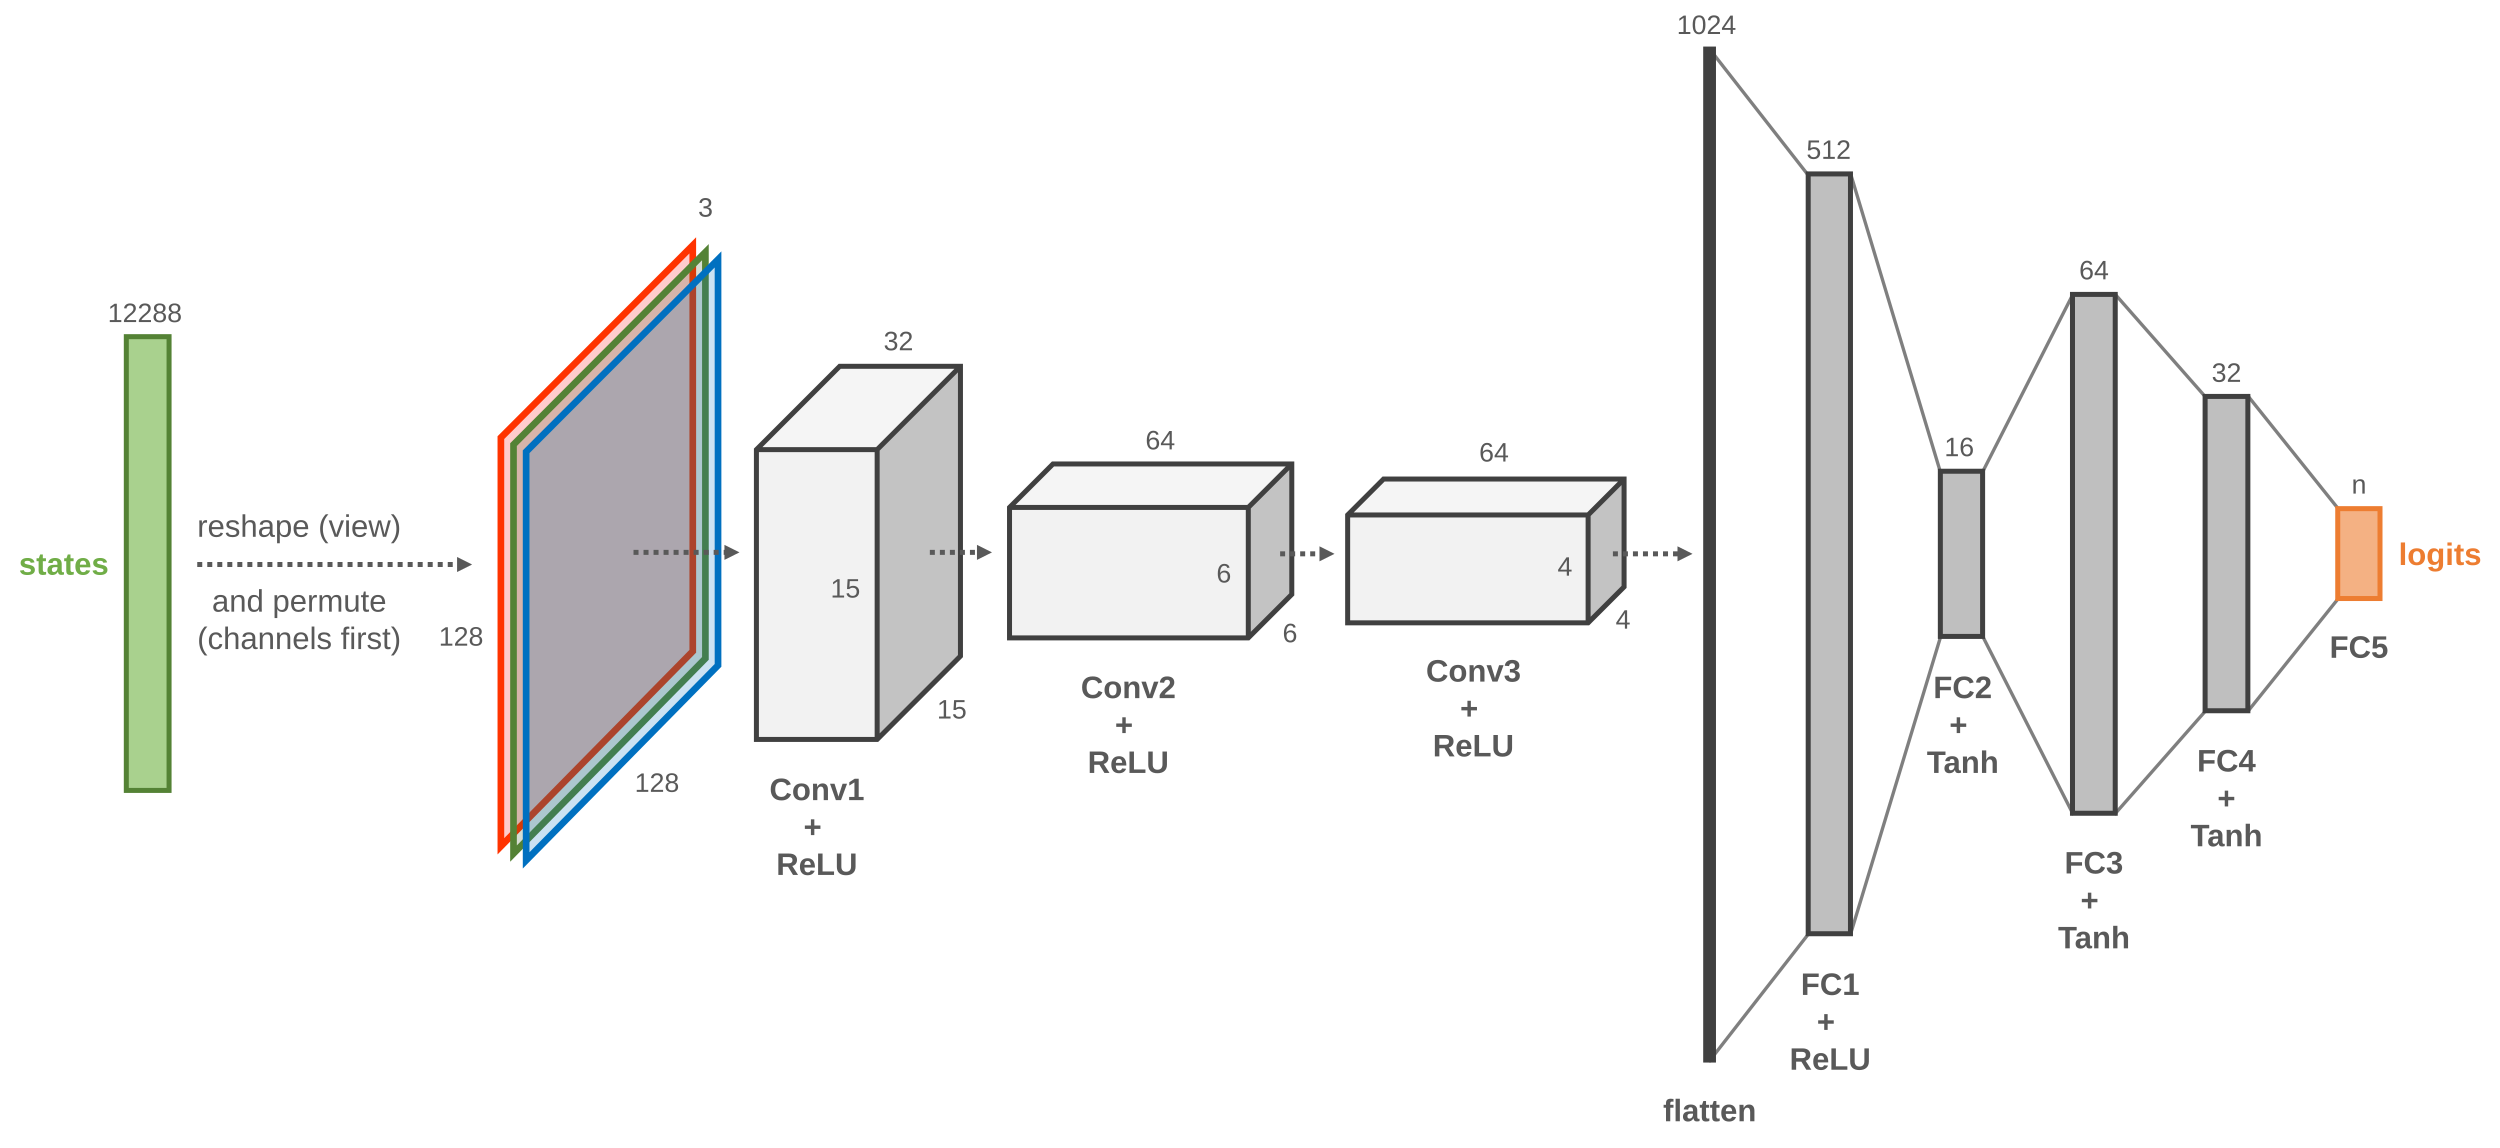
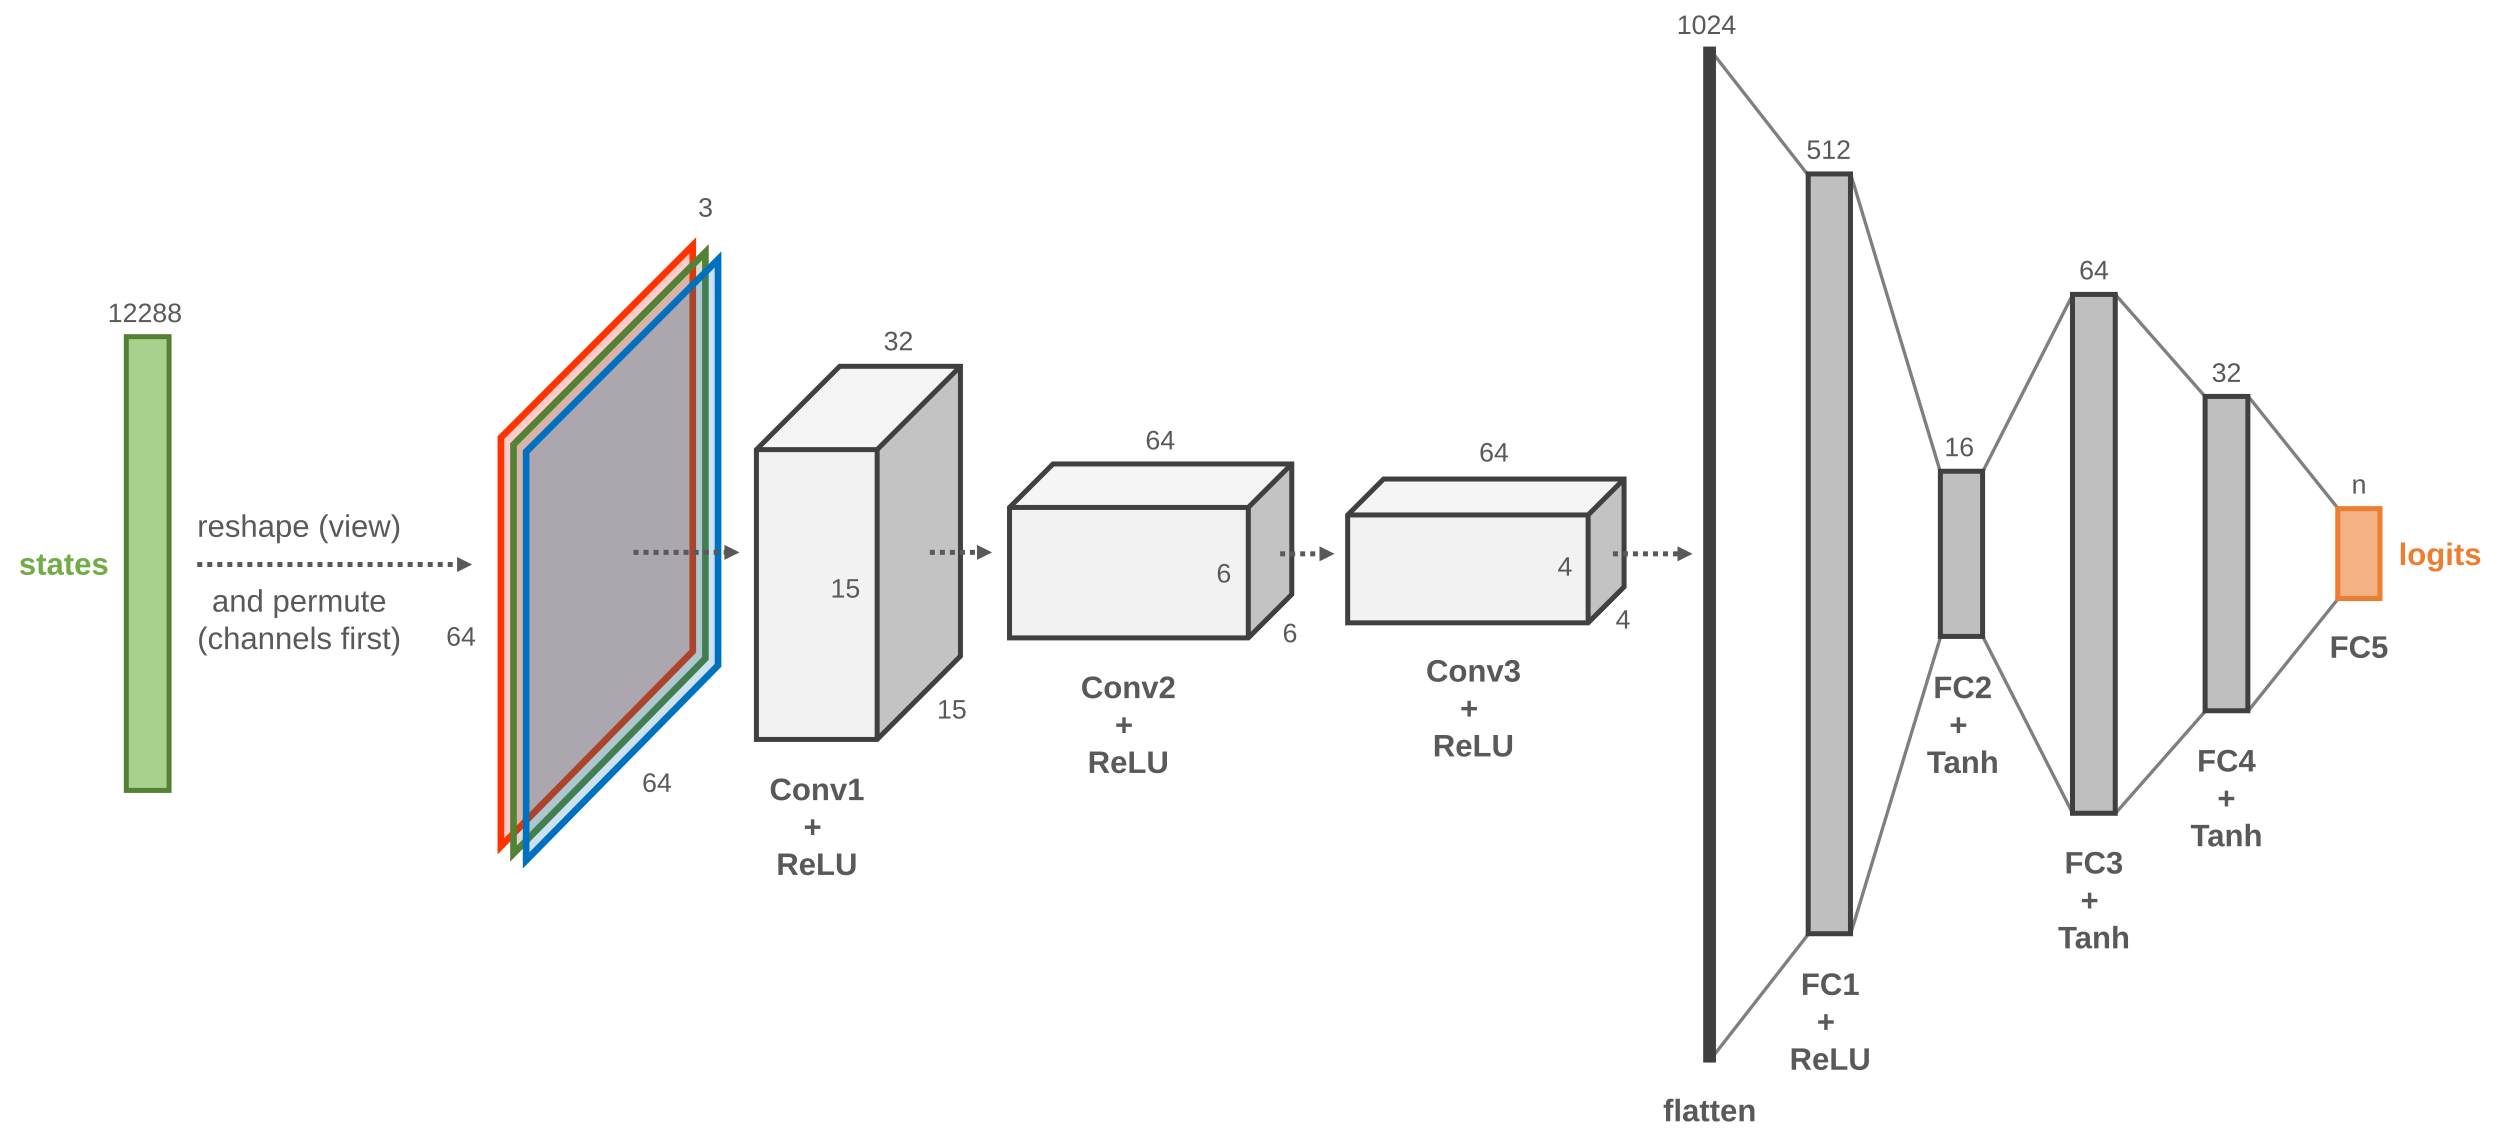
<svg xmlns="http://www.w3.org/2000/svg" width="5146" height="2362" xml:space="preserve" overflow="hidden">
-   <defs>
-     <clipPath id="clip0">
-       <rect x="677" y="476" width="5146" height="2362" />
-     </clipPath>
-   </defs>
-   <g clip-path="url(#clip0)" transform="translate(-677 -476)">
+   <g transform="translate(-677 -476)">
    <path d="M5304.5 1291.5 5489.76 1522.88" stroke="#7F7F7F" stroke-width="6.875" stroke-linecap="square" stroke-miterlimit="8" stroke-dasharray="20.625 6.875" fill="none" fill-rule="evenodd" />
    <path d="M0 0 185.262 231.078" stroke="#7F7F7F" stroke-width="6.875" stroke-linecap="square" stroke-miterlimit="8" stroke-dasharray="20.625 6.875" fill="none" fill-rule="evenodd" transform="matrix(-1 0 0 1 5489.76 1708.5)" />
    <path d="M0 0 185.263 210.592" stroke="#7F7F7F" stroke-width="6.875" stroke-linecap="square" stroke-miterlimit="8" stroke-dasharray="20.625 6.875" fill="none" fill-rule="evenodd" transform="matrix(-1 0 0 1 5216.76 1939.5)" />
    <path d="M5031.5 1082.5 5216.76 1293.09" stroke="#7F7F7F" stroke-width="6.875" stroke-linecap="square" stroke-miterlimit="8" stroke-dasharray="20.625 6.875" fill="none" fill-rule="evenodd" />
    <text fill="#595959" font-family="Arial,Arial_MSFontService,sans-serif" font-weight="700" font-size="64" transform="matrix(1 0 0 1 4926.61 2274)">FC3</text>
    <text fill="#595959" font-family="Arial,Arial_MSFontService,sans-serif" font-weight="700" font-size="64" transform="matrix(1 0 0 1 4959.54 2351)">+ </text>
    <text fill="#595959" font-family="Arial,Arial_MSFontService,sans-serif" font-weight="700" font-size="64" transform="matrix(1 0 0 1 4913.22 2428)">Tanh</text>
    <text fill="#595959" font-family="Arial,Arial_MSFontService,sans-serif" font-weight="700" font-size="64" transform="matrix(1 0 0 1 5199.42 2064)">FC4</text>
    <text fill="#595959" font-family="Arial,Arial_MSFontService,sans-serif" font-weight="700" font-size="64" transform="matrix(1 0 0 1 5241.25 2141)">+</text>
    <text fill="#595959" font-family="Arial,Arial_MSFontService,sans-serif" font-weight="700" font-size="64" transform="matrix(1 0 0 1 5186.04 2218)">Tanh</text>
    <text fill="#595959" font-family="Arial,Arial_MSFontService,sans-serif" font-weight="700" font-size="64" transform="matrix(1 0 0 1 5472.23 1830)">FC5</text>
    <text fill="#ED7D31" font-family="Arial,Arial_MSFontService,sans-serif" font-weight="700" font-size="64" transform="matrix(1 0 0 1 5614.33 1639)">logits</text>
    <text fill="#595959" font-family="Arial,Arial_MSFontService,sans-serif" font-weight="400" font-size="55" transform="matrix(1 0 0 1 4956.67 1051)">64</text>
    <text fill="#595959" font-family="Arial,Arial_MSFontService,sans-serif" font-weight="400" font-size="55" transform="matrix(1 0 0 1 5229.49 1262)">32</text>
    <text fill="#595959" font-family="Arial,Arial_MSFontService,sans-serif" font-weight="400" font-size="55" transform="matrix(1 0 0 1 5517.49 1492)">n</text>
    <rect x="3451" y="1536" width="495" height="222" fill="#F2F2F2" />
    <path d="M3946 1536 4020 1462 4020 1684 3946 1758Z" fill="#C3C3C3" fill-rule="evenodd" />
    <path d="M3451 1536 3525 1462 4020 1462 3946 1536Z" fill="#F5F5F5" fill-rule="evenodd" />
    <path d="M3451 1536 3525 1462 4020 1462 4020 1684 3946 1758 3451 1758ZM3451 1536 3946 1536 4020 1462M3946 1536 3946 1758" stroke="#404040" stroke-width="10.312" stroke-miterlimit="8" fill="none" fill-rule="evenodd" />
    <text fill="#595959" font-family="Arial,Arial_MSFontService,sans-serif" font-weight="400" font-size="55" transform="matrix(1 0 0 1 4679.29 1415)">16</text>
    <text fill="#595959" font-family="Arial,Arial_MSFontService,sans-serif" font-weight="400" font-size="55" transform="matrix(1 0 0 1 4395.29 803)">512</text>
    <text fill="#595959" font-family="Arial,Arial_MSFontService,sans-serif" font-weight="400" font-size="55" transform="matrix(1 0 0 1 4128.47 546)">1024</text>
    <rect x="2755" y="1520.5" width="491.5" height="268.5" fill="#F2F2F2" />
    <path d="M3246.5 1520.5 3336 1431 3336 1699.5 3246.5 1789Z" fill="#C3C3C3" fill-rule="evenodd" />
    <path d="M2755 1520.5 2844.5 1431 3336 1431 3246.5 1520.5Z" fill="#F5F5F5" fill-rule="evenodd" />
    <path d="M2755 1520.5 2844.5 1431 3336 1431 3336 1699.5 3246.5 1789 2755 1789ZM2755 1520.5 3246.5 1520.5 3336 1431M3246.5 1520.5 3246.5 1789" stroke="#404040" stroke-width="10.312" stroke-miterlimit="8" fill="none" fill-rule="evenodd" />
    <rect x="2234" y="1401.47" width="248.531" height="596.531" fill="#F2F2F2" />
    <path d="M2482.53 1401.47 2654 1230 2654 1826.53 2482.53 1998Z" fill="#C3C3C3" fill-rule="evenodd" />
    <path d="M2234 1401.47 2405.47 1230 2654 1230 2482.53 1401.47Z" fill="#F5F5F5" fill-rule="evenodd" />
    <path d="M2234 1401.47 2405.47 1230 2654 1230 2654 1826.53 2482.53 1998 2234 1998ZM2234 1401.47 2482.53 1401.47 2654 1230M2482.53 1401.47 2482.53 1998" stroke="#404040" stroke-width="10.312" stroke-miterlimit="8" fill="none" fill-rule="evenodd" />
    <path d="M0 395 395.84 0 1237 0 835.593 395 0 395Z" stroke="#FF3300" stroke-width="13.75" stroke-miterlimit="8" fill="#FF0000" fill-rule="evenodd" fill-opacity="0.2" transform="matrix(6.12323e-17 1 1 -6.12323e-17 1708 981)" />
    <path d="M0 395 396.16 0 1238 0 836.269 395 0 395Z" stroke="#548235" stroke-width="13.75" stroke-miterlimit="8" fill="#385723" fill-rule="evenodd" fill-opacity="0.2" transform="matrix(6.12323e-17 1 1 -6.12323e-17 1734 995)" />
    <path d="M0 395 395.84 0 1237 0 835.594 395 0 395Z" stroke="#0070C0" stroke-width="13.75" stroke-miterlimit="8" fill="#0070C0" fill-rule="evenodd" fill-opacity="0.2" transform="matrix(6.12323e-17 1 1 -6.12323e-17 1760 1010)" />
    <path d="M0 0 185.001 363.904" stroke="#7F7F7F" stroke-width="6.875" stroke-linecap="square" stroke-miterlimit="8" stroke-dasharray="20.625 6.875" fill="none" fill-rule="evenodd" transform="matrix(-1 0 0 1 4943.5 1082.5)" />
    <path d="M4670.7 1446.27 4486.5 834.5" stroke="#7F7F7F" stroke-width="6.875" stroke-linecap="square" stroke-miterlimit="8" stroke-dasharray="20.625 6.875" fill="none" fill-rule="evenodd" />
    <path d="M4943.5 2150.41 4758.5 1786.5" stroke="#7F7F7F" stroke-width="6.875" stroke-linecap="square" stroke-miterlimit="8" stroke-dasharray="20.625 6.875" fill="none" fill-rule="evenodd" />
    <path d="M0 0 184.202 608.225" stroke="#7F7F7F" stroke-width="6.875" stroke-linecap="square" stroke-miterlimit="8" stroke-dasharray="20.625 6.875" fill="none" fill-rule="evenodd" transform="matrix(1 0 0 -1 4486.5 2397.73)" />
    <path d="M0 0 203.001 260.413" stroke="#7F7F7F" stroke-width="6.875" stroke-linecap="square" stroke-miterlimit="8" stroke-dasharray="20.625 6.875" fill="none" fill-rule="evenodd" transform="matrix(1 0 0 -1 4196.5 2658.91)" />
    <path d="M4196.5 577.5 4399.5 837.221" stroke="#7F7F7F" stroke-width="6.875" stroke-linecap="square" stroke-miterlimit="8" stroke-dasharray="20.625 6.875" fill="none" fill-rule="evenodd" />
    <path d="M3997 1610.84 4007.31 1610.84 4007.31 1621.16 3997 1621.16ZM4017.63 1610.84 4027.94 1610.84 4027.94 1621.16 4017.63 1621.16ZM4038.25 1610.84 4048.56 1610.84 4048.56 1621.16 4038.25 1621.16ZM4058.88 1610.84 4069.19 1610.84 4069.19 1621.16 4058.88 1621.16ZM4079.5 1610.84 4089.81 1610.84 4089.81 1621.16 4079.5 1621.16ZM4100.13 1610.84 4110.44 1610.84 4110.44 1621.16 4100.12 1621.16ZM4120.75 1610.84 4131.06 1610.84 4131.06 1621.16 4120.75 1621.16ZM4129.95 1600.53 4160.89 1616 4129.95 1631.47Z" fill="#595959" />
    <path d="M3312 1610.84 3322.31 1610.84 3322.31 1621.16 3312 1621.16ZM3332.62 1610.84 3342.94 1610.84 3342.94 1621.16 3332.62 1621.16ZM3353.25 1610.84 3363.56 1610.84 3363.56 1621.16 3353.25 1621.16ZM3373.88 1610.84 3384.19 1610.84 3384.19 1621.16 3373.88 1621.16ZM3394.5 1610.84 3398.16 1610.84 3398.16 1621.16 3394.5 1621.16ZM3393 1600.53 3423.94 1616 3393 1631.47Z" fill="#595959" />
    <path d="M2591 1607.84 2601.31 1607.84 2601.31 1618.16 2591 1618.16ZM2611.62 1607.84 2621.94 1607.84 2621.94 1618.16 2611.62 1618.16ZM2632.25 1607.84 2642.56 1607.84 2642.56 1618.16 2632.25 1618.16ZM2652.87 1607.84 2663.19 1607.84 2663.19 1618.16 2652.87 1618.16ZM2673.5 1607.84 2683.81 1607.84 2683.81 1618.16 2673.5 1618.16ZM2688 1597.53 2718.93 1613 2688 1628.47Z" fill="#595959" />
    <path d="M1981 1607.84 1991.31 1607.84 1991.31 1618.16 1981 1618.16ZM2001.62 1607.84 2011.94 1607.84 2011.94 1618.16 2001.62 1618.16ZM2022.25 1607.84 2032.56 1607.84 2032.56 1618.16 2022.25 1618.16ZM2042.88 1607.84 2053.19 1607.84 2053.19 1618.16 2042.88 1618.16ZM2063.5 1607.84 2073.81 1607.84 2073.81 1618.16 2063.5 1618.16ZM2084.12 1607.84 2094.44 1607.84 2094.44 1618.16 2084.12 1618.16ZM2104.75 1607.84 2115.06 1607.84 2115.06 1618.16 2104.75 1618.16ZM2125.38 1607.84 2135.69 1607.84 2135.69 1618.16 2125.38 1618.16ZM2146 1607.84 2156.31 1607.84 2156.31 1618.16 2146 1618.16ZM2166.62 1607.84 2173.35 1607.84 2173.35 1618.16 2166.62 1618.16ZM2168.19 1597.53 2199.13 1613 2168.19 1628.47Z" fill="#595959" />
    <text fill="#595959" font-family="Arial,Arial_MSFontService,sans-serif" font-weight="700" font-size="64" transform="matrix(1 0 0 1 4656.57 1913)">FC2</text>
    <text fill="#595959" font-family="Arial,Arial_MSFontService,sans-serif" font-weight="700" font-size="64" transform="matrix(1 0 0 1 4689.5 1990)">+ </text>
    <text fill="#595959" font-family="Arial,Arial_MSFontService,sans-serif" font-weight="700" font-size="64" transform="matrix(1 0 0 1 4643.19 2067)">Tanh</text>
    <text fill="#595959" font-family="Arial,Arial_MSFontService,sans-serif" font-weight="700" font-size="64" transform="matrix(1 0 0 1 4383.88 2524)">FC1</text>
    <text fill="#595959" font-family="Arial,Arial_MSFontService,sans-serif" font-weight="700" font-size="64" transform="matrix(1 0 0 1 4416.81 2601)">+ </text>
    <text fill="#595959" font-family="Arial,Arial_MSFontService,sans-serif" font-weight="700" font-size="64" transform="matrix(1 0 0 1 4360.66 2678)">ReLU</text>
    <text fill="#595959" font-family="Arial,Arial_MSFontService,sans-serif" font-weight="700" font-size="64" transform="matrix(1 0 0 1 4100.26 2784)">flatten</text>
    <text fill="#595959" font-family="Arial,Arial_MSFontService,sans-serif" font-weight="400" font-size="55" transform="matrix(1 0 0 1 3721.62 1426)">64</text>
    <text fill="#595959" font-family="Arial,Arial_MSFontService,sans-serif" font-weight="400" font-size="55" transform="matrix(1 0 0 1 3034.76 1401)">64</text>
    <text fill="#595959" font-family="Arial,Arial_MSFontService,sans-serif" font-weight="400" font-size="55" transform="matrix(1 0 0 1 2495.85 1197)">32</text>
    <text fill="#595959" font-family="Arial,Arial_MSFontService,sans-serif" font-weight="400" font-size="55" transform="matrix(1 0 0 1 2113.97 922)">3</text>
    <text fill="#595959" font-family="Arial,Arial_MSFontService,sans-serif" font-weight="400" font-size="55" transform="matrix(1 0 0 1 4002.58 1770)">4</text>
-     <text fill="#595959" font-family="Arial,Arial_MSFontService,sans-serif" font-weight="400" font-size="55" transform="matrix(1 0 0 1 1983.47 2106)">128</text>
+     <text fill="#595959" font-family="Arial,Arial_MSFontService,sans-serif" font-weight="400" font-size="55" transform="matrix(1 0 0 1 1998.65 2106)">64</text>
    <text fill="#595959" font-family="Arial,Arial_MSFontService,sans-serif" font-weight="400" font-size="55" transform="matrix(1 0 0 1 3317.02 1798)">6</text>
    <text fill="#595959" font-family="Arial,Arial_MSFontService,sans-serif" font-weight="400" font-size="55" transform="matrix(1 0 0 1 2605.75 1955)">15</text>
    <text fill="#595959" font-family="Arial,Arial_MSFontService,sans-serif" font-weight="400" font-size="55" transform="matrix(1 0 0 1 3180.9 1675)">6</text>
    <text fill="#595959" font-family="Arial,Arial_MSFontService,sans-serif" font-weight="400" font-size="55" transform="matrix(1 0 0 1 3882.97 1661)">4</text>
    <text fill="#595959" font-family="Arial,Arial_MSFontService,sans-serif" font-weight="400" font-size="55" transform="matrix(1 0 0 1 2386.59 1706)">15</text>
-     <text fill="#595959" font-family="Arial,Arial_MSFontService,sans-serif" font-weight="400" font-size="55" transform="matrix(1 0 0 1 1580.22 1805)">128</text>
+     <text fill="#595959" font-family="Arial,Arial_MSFontService,sans-serif" font-weight="400" font-size="55" transform="matrix(1 0 0 1 1595.4 1805)">64</text>
    <text fill="#595959" font-family="Arial,Arial_MSFontService,sans-serif" font-weight="700" font-size="64" transform="matrix(1 0 0 1 3612.23 1879)">Conv3</text>
    <text fill="#595959" font-family="Arial,Arial_MSFontService,sans-serif" font-weight="700" font-size="64" transform="matrix(1 0 0 1 3682.4 1956)">+ </text>
    <text fill="#595959" font-family="Arial,Arial_MSFontService,sans-serif" font-weight="700" font-size="64" transform="matrix(1 0 0 1 3626.25 2033)">ReLU</text>
    <text fill="#595959" font-family="Arial,Arial_MSFontService,sans-serif" font-weight="700" font-size="64" transform="matrix(1 0 0 1 2901.81 1913)">Conv2</text>
    <text fill="#595959" font-family="Arial,Arial_MSFontService,sans-serif" font-weight="700" font-size="64" transform="matrix(1 0 0 1 2971.98 1990)">+ </text>
    <text fill="#595959" font-family="Arial,Arial_MSFontService,sans-serif" font-weight="700" font-size="64" transform="matrix(1 0 0 1 2915.83 2067)">ReLU</text>
    <text fill="#595959" font-family="Arial,Arial_MSFontService,sans-serif" font-weight="700" font-size="64" transform="matrix(1 0 0 1 2260.84 2123)">Conv1</text>
    <text fill="#595959" font-family="Arial,Arial_MSFontService,sans-serif" font-weight="700" font-size="64" transform="matrix(1 0 0 1 2331.01 2200)">+ </text>
    <text fill="#595959" font-family="Arial,Arial_MSFontService,sans-serif" font-weight="700" font-size="64" transform="matrix(1 0 0 1 2274.86 2277)">ReLU</text>
    <rect x="937" y="1169" width="88" height="934" stroke="#548235" stroke-width="10.312" stroke-miterlimit="8" fill="#A9D18E" />
    <text fill="#70AD47" font-family="Arial,Arial_MSFontService,sans-serif" font-weight="700" font-size="64" transform="matrix(1 0 0 1 715.826 1659)">states</text>
    <path d="M1083 1632.84 1093.31 1632.84 1093.31 1643.16 1083 1643.16ZM1103.63 1632.84 1113.94 1632.84 1113.94 1643.16 1103.63 1643.16ZM1124.25 1632.84 1134.56 1632.84 1134.56 1643.16 1124.25 1643.16ZM1144.88 1632.84 1155.19 1632.84 1155.19 1643.16 1144.88 1643.16ZM1165.5 1632.84 1175.81 1632.84 1175.81 1643.16 1165.5 1643.16ZM1186.13 1632.84 1196.44 1632.84 1196.44 1643.16 1186.13 1643.16ZM1206.75 1632.84 1217.06 1632.84 1217.06 1643.16 1206.75 1643.16ZM1227.38 1632.84 1237.69 1632.84 1237.69 1643.16 1227.38 1643.16ZM1248 1632.84 1258.31 1632.84 1258.31 1643.16 1248 1643.16ZM1268.63 1632.84 1278.94 1632.84 1278.94 1643.16 1268.63 1643.16ZM1289.25 1632.84 1299.56 1632.84 1299.56 1643.16 1289.25 1643.16ZM1309.88 1632.84 1320.19 1632.84 1320.19 1643.16 1309.88 1643.16ZM1330.5 1632.84 1340.81 1632.84 1340.81 1643.16 1330.5 1643.16ZM1351.13 1632.84 1361.44 1632.84 1361.44 1643.16 1351.13 1643.16ZM1371.75 1632.84 1382.06 1632.84 1382.06 1643.16 1371.75 1643.16ZM1392.38 1632.84 1402.69 1632.84 1402.69 1643.16 1392.38 1643.16ZM1413 1632.84 1423.31 1632.84 1423.31 1643.16 1413 1643.16ZM1433.63 1632.84 1443.94 1632.84 1443.94 1643.16 1433.63 1643.16ZM1454.25 1632.84 1464.56 1632.84 1464.56 1643.16 1454.25 1643.16ZM1474.88 1632.84 1485.19 1632.84 1485.19 1643.16 1474.88 1643.16ZM1495.5 1632.84 1505.81 1632.84 1505.81 1643.16 1495.5 1643.16ZM1516.13 1632.84 1526.44 1632.84 1526.44 1643.16 1516.13 1643.16ZM1536.75 1632.84 1547.06 1632.84 1547.06 1643.16 1536.75 1643.16ZM1557.38 1632.84 1567.69 1632.84 1567.69 1643.16 1557.38 1643.16ZM1578 1632.84 1588.31 1632.84 1588.31 1643.16 1578 1643.16ZM1598.63 1632.84 1608.94 1632.84 1608.94 1643.16 1598.63 1643.16ZM1619.25 1632.84 1623 1632.84 1623 1643.16 1619.25 1643.16ZM1617.84 1622.53 1648.78 1638 1617.84 1653.47Z" fill="#595959" />
    <text fill="#595959" font-family="Arial,Arial_MSFontService,sans-serif" font-weight="400" font-size="55" transform="matrix(1 0 0 1 898.792 1139)">12288</text>
    <text fill="#595959" font-family="Arial,Arial_MSFontService,sans-serif" font-weight="400" font-size="64" transform="matrix(1 0 0 1 1082.92 1581)">reshape (view)</text>
    <text fill="#595959" font-family="Arial,Arial_MSFontService,sans-serif" font-weight="400" font-size="64" transform="matrix(1 0 0 1 1113.29 1735)">and permute</text>
    <text fill="#595959" font-family="Arial,Arial_MSFontService,sans-serif" font-weight="400" font-size="64" transform="matrix(1 0 0 1 1082.92 1812)">(channels first)</text>
    <rect x="4943" y="1082" width="88" height="1068" stroke="#404040" stroke-width="10.312" stroke-miterlimit="8" fill="#BFBFBF" />
    <rect x="5216" y="1292" width="88" height="647" stroke="#404040" stroke-width="10.312" stroke-miterlimit="8" fill="#BFBFBF" />
    <rect x="5489" y="1523" width="87" height="185" stroke="#ED7D31" stroke-width="10.312" stroke-miterlimit="8" fill="#F4B183" />
    <rect x="4671" y="1446" width="87" height="340" stroke="#404040" stroke-width="10.312" stroke-miterlimit="8" fill="#BFBFBF" />
    <rect x="4399" y="834" width="87" height="1564" stroke="#404040" stroke-width="10.312" stroke-miterlimit="8" fill="#BFBFBF" />
    <rect x="4188" y="577" width="16" height="2081" stroke="#404040" stroke-width="10.312" stroke-miterlimit="8" fill="#404040" />
  </g>
</svg>
